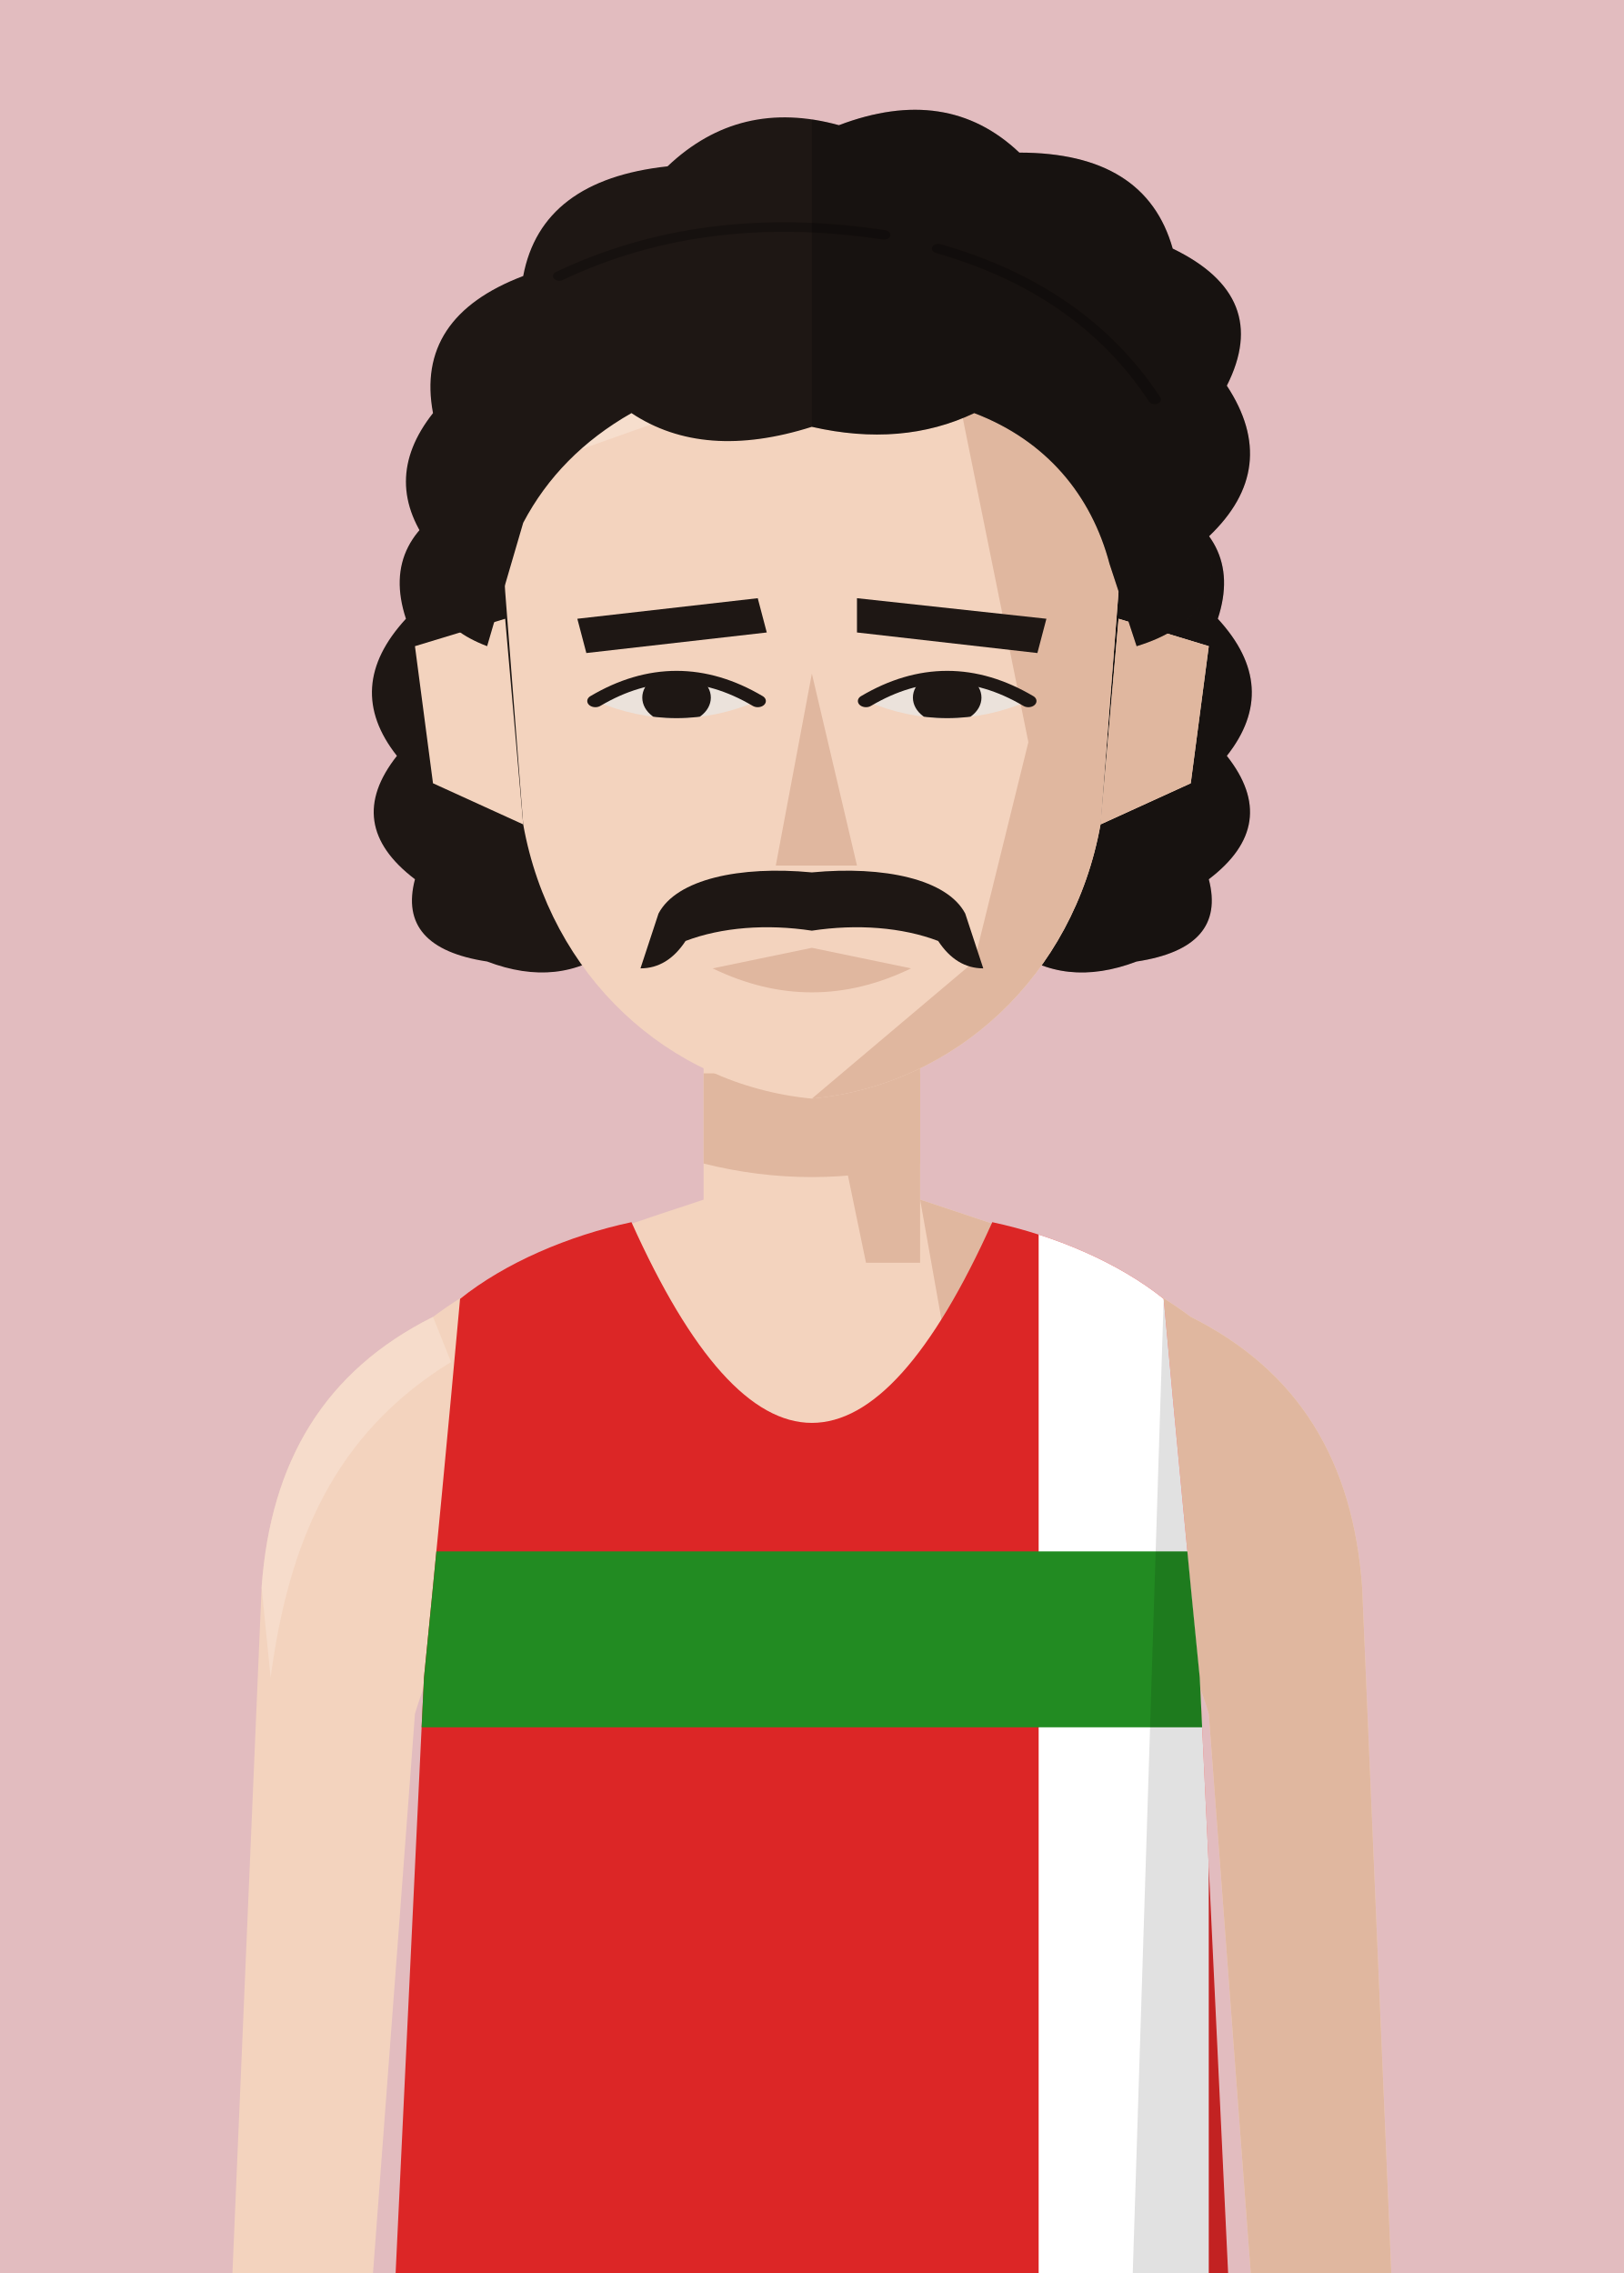
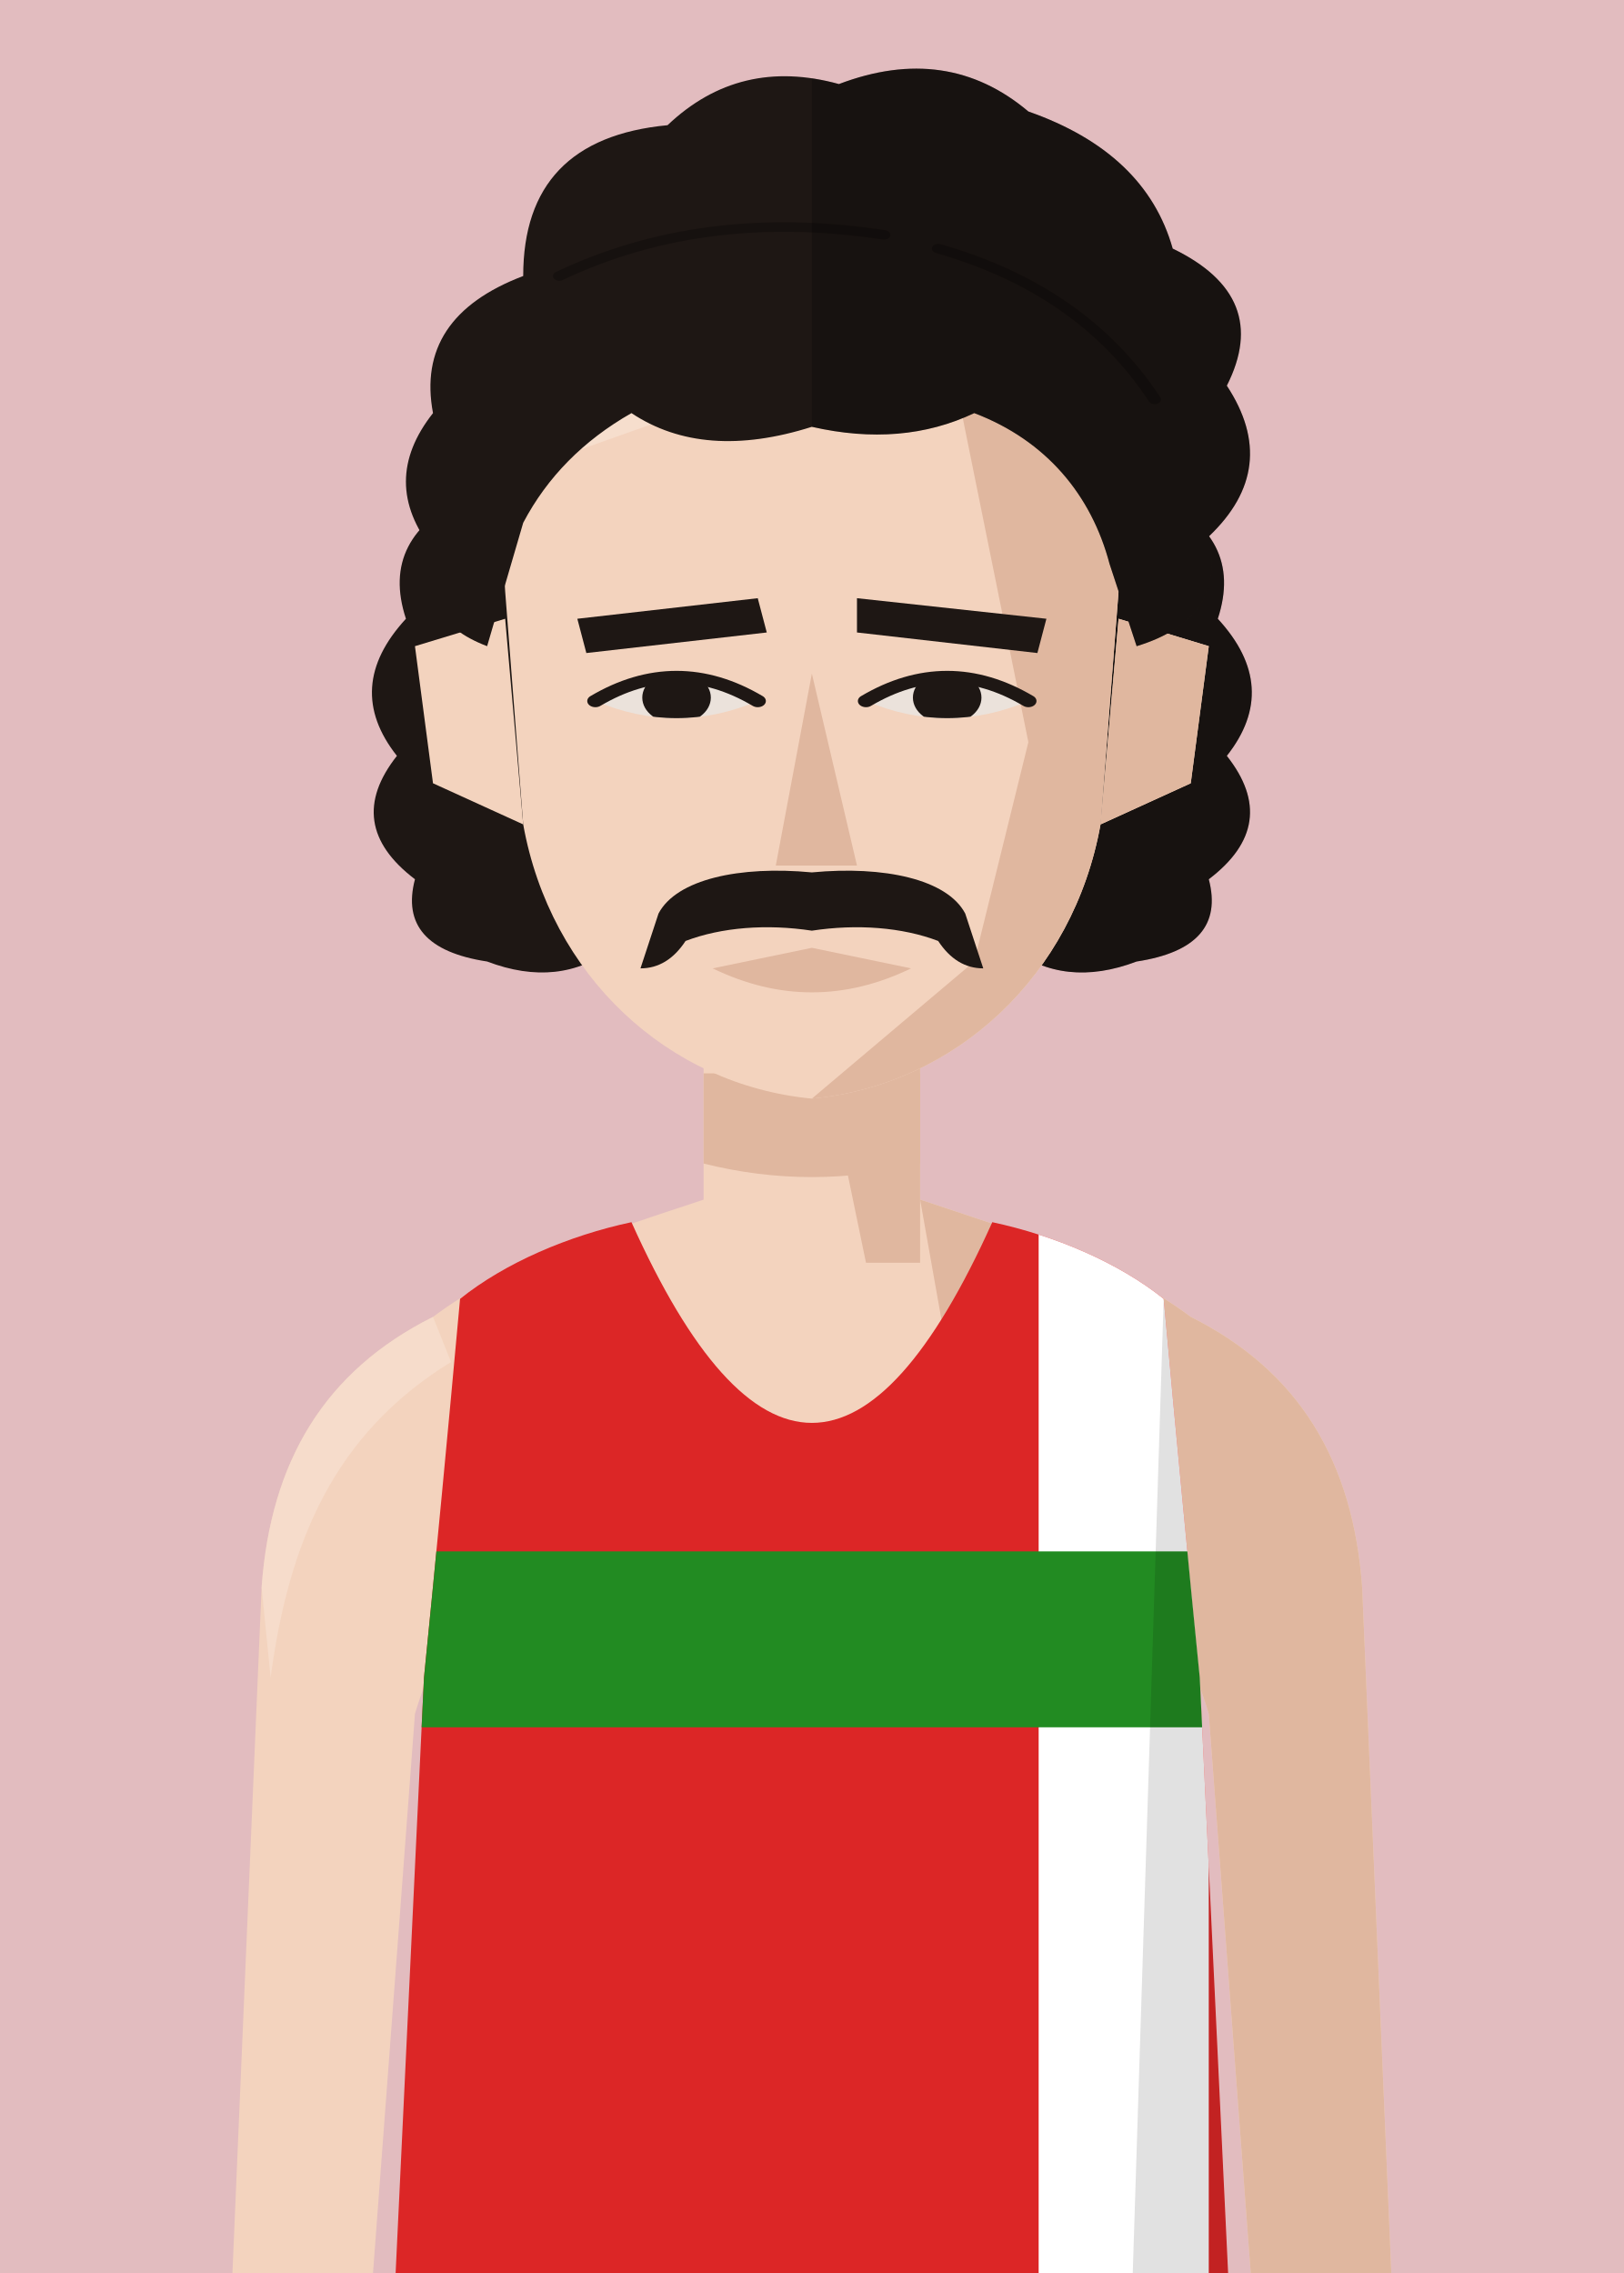
<svg xmlns="http://www.w3.org/2000/svg" viewBox="10 20 180 252">
  <defs>
    <clipPath id="vf">
      <path d="M53,330 L57,246 Q59,226 61,204 C66,200 73,197 80,195.5 Q100,240 120,195.5 C127,197 134,200 139,204 Q141,226 143,246 L147,330 Z" />
    </clipPath>
    <clipPath id="hf">
      <path d="M66,96 C64,58 80,40 100,40 C120,40 136,58 134,96 L132,130 C129,152 116,168 100,170 C84,168 71,152 68,130 Z" />
    </clipPath>
    <clipPath id="rf">
      <rect x="100" y="0" width="100" height="300" />
    </clipPath>
    <clipPath id="ef">
      <path d="M76,112 Q85,105 94,112 Q85,117 76,112 Z" />
      <path d="M106,112 Q115,105 124,112 Q115,117 106,112 Z" />
    </clipPath>
    <clipPath id="cf">
      <rect x="0" y="92" width="200" height="300" />
    </clipPath>
  </defs>
  <rect width="200" height="280" fill="#E2BCBF" />
  <g transform="translate(0,-40)">
    <g transform="translate(0,83) scale(1,0.76) translate(0,-40)" fill="#1E1714">
      <path d="M62,82 Q52,88 55,100 Q48,110 54,120 Q48,130 56,138 Q54,148 64,150 Q72,154 78,148 L86,146 L86,130 L114,130 L114,146 L122,148 Q128,154 136,150 Q146,148 144,138 Q152,130 146,120 Q152,110 145,100 Q148,88 138,82 Z" />
      <g clip-path="url(#rf)" fill="#000" opacity=".22">
        <path d="M62,82 Q52,88 55,100 Q48,110 54,120 Q48,130 56,138 Q54,148 64,150 Q72,154 78,148 L86,146 L86,130 L114,130 L114,146 L122,148 Q128,154 136,150 Q146,148 144,138 Q152,130 146,120 Q152,110 145,100 Q148,88 138,82 Z" />
      </g>
    </g>
    <rect x="88" y="171" width="24" height="37" fill="#F3D3BE" />
    <path d="M88,193 C76,197 66,200 58,206 C46,212 40,222 39,236 L35,330 L50,330 L56,250 Q59,240 64,238 L136,238 Q141,240 144,250 L150,330 L165,330 L161,236 C160,222 154,212 142,206 C134,200 124,197 112,193" fill="#F3D3BE" />
    <g fill="#E0B79F">
      <path d="M112,193 C124,197 134,200 142,206 C154,212 160,222 161,236 L165,330 L150,330 L144,250 Q141,240 136,238 L120,238 Z" />
      <path d="M58,206 C46,212 40,222 39,236 L40,246 C42,231 47,219 60,211 Z" fill="#F8E2D3" opacity=".6" />
      <polygon points="100,171 112,171 112,200 106,200" />
      <path d="M88,179 L112,179 L112,189 Q100,192 88,189 Z" />
    </g>
    <g transform="translate(0,83) scale(1,0.76) translate(0,-40)">
      <g fill="#F3D3BE">
        <path d="M66,100 L56,104 L58,124 L68,130 Z" />
        <path d="M134,100 L144,104 L142,124 L132,130 Z" />
        <path d="M66,96 C64,58 80,40 100,40 C120,40 136,58 134,96 L132,130 C129,152 116,168 100,170 C84,168 71,152 68,130 Z" />
      </g>
      <path d="M134,100 L144,104 L142,124 L132,130 Z" fill="#E0B79F" />
      <g clip-path="url(#hf)">
        <polygon points="112,40 140,40 140,180 100,180 100,170 118,150 124,118 120,92" fill="#E0B79F" />
        <polygon points="60,40 100,40 90,68 60,82" fill="#F8E2D3" opacity=".7" />
      </g>
      <g fill="#1E1714">
        <polygon points="74,100 94,97 95,102 75,105" />
        <polygon points="105,97 126,100 125,105 105,102" />
      </g>
      <g fill="#EBE2DB">
        <path d="M76,112 Q85,105 94,112 Q85,117 76,112 Z" />
        <path d="M106,112 Q115,105 124,112 Q115,117 106,112 Z" />
      </g>
      <g clip-path="url(#ef)" fill="#1E1714">
        <circle cx="85" cy="111.5" r="3.8" />
        <circle cx="115" cy="111.5" r="3.8" />
      </g>
      <g fill="none" stroke="#1E1714" stroke-width="1.8" stroke-linecap="round">
        <path d="M76,112 Q85,105 94,112" />
        <path d="M106,112 Q115,105 124,112" />
      </g>
      <polygon points="100,108 105,136 96,136" fill="#E0B79F" />
      <path d="M89,151 L100,148 L111,151 Q100,158 89,151 Z" fill="#E0B79F" />
      <g fill="#1E1714">
        <path d="M100,137 C108,136 115,138 117,143 L119,151 Q116,151 114,147 C110,145 105,144.5 100,145.5 C95,144.5 90,145 86,147 Q84,151 81,151 L83,143 C85,138 92,136 100,137 Z" />
      </g>
      <g fill="#1E1714">
-         <path d="M64,104 Q56,100 58,90 Q52,80 58,70 Q56,56 68,50 Q70,36 84,34 Q92,24 103,28 Q115,22 123,32 Q137,32 140,46 Q151,53 146,66 Q152,78 144,88 Q146,100 136,104 L133,92 C131,82 126,74 118,70 Q110,75 100,72 Q88,77 80,70 Q72,76 68,86 Z" />
+         <path d="M64,104 Q56,100 58,90 Q52,80 58,70 Q56,56 68,50 Q68,30 84,28 Q92,18 103,22 Q115,16 124,26 Q137,32 140,46 Q151,53 146,66 Q152,78 144,88 Q146,100 136,104 L133,92 C131,82 126,74 118,70 Q110,75 100,72 Q88,77 80,70 Q72,76 68,86 Z" />
        <g fill="none" stroke="#000" stroke-opacity=".25" stroke-width="1.4" stroke-linecap="round">
          <path d="M72,50 Q88,40 108,44" />
          <path d="M114,46 Q130,52 138,68" />
        </g>
        <g clip-path="url(#rf)" fill="#000" opacity=".22">
-           <path d="M64,104 Q56,100 58,90 Q52,80 58,70 Q56,56 68,50 Q70,36 84,34 Q92,24 103,28 Q115,22 123,32 Q137,32 140,46 Q151,53 146,66 Q152,78 144,88 Q146,100 136,104 L133,92 C131,82 126,74 118,70 Q110,75 100,72 Q88,77 80,70 Q72,76 68,86 Z" />
+           <path d="M64,104 Q56,100 58,90 Q52,80 58,70 Q56,56 68,50 Q68,30 84,28 Q92,18 103,22 Q115,16 124,26 Q137,32 140,46 Q151,53 146,66 Q152,78 144,88 Q146,100 136,104 L133,92 C131,82 126,74 118,70 Q110,75 100,72 Q88,77 80,70 Q72,76 68,86 Z" />
          <g fill="none" stroke="#000" stroke-opacity=".25" stroke-width="1.4" stroke-linecap="round">
            <path d="M72,50 Q88,40 108,44" />
            <path d="M114,46 Q130,52 138,68" />
          </g>
        </g>
      </g>
    </g>
    <g clip-path="url(#vf)">
      <path d="M53,330 L57,246 Q59,226 61,204 C66,200 73,197 80,195.5 Q100,240 120,195.5 C127,197 134,200 139,204 Q141,226 143,246 L147,330 Z" fill="#dc2626" />
      <g transform="matrix(6.2857 0 0 6.5 37.14 193)">
        <rect x="14" y="0" width="3" height="20" fill="#fff" />
        <rect x="0" y="6" width="20" height="3" fill="#228b22" />
      </g>
      <path d="M139,204 Q141,226 143,246 L147,330 L135,330 Z" fill="#000" opacity="0.12" />
    </g>
  </g>
</svg>
